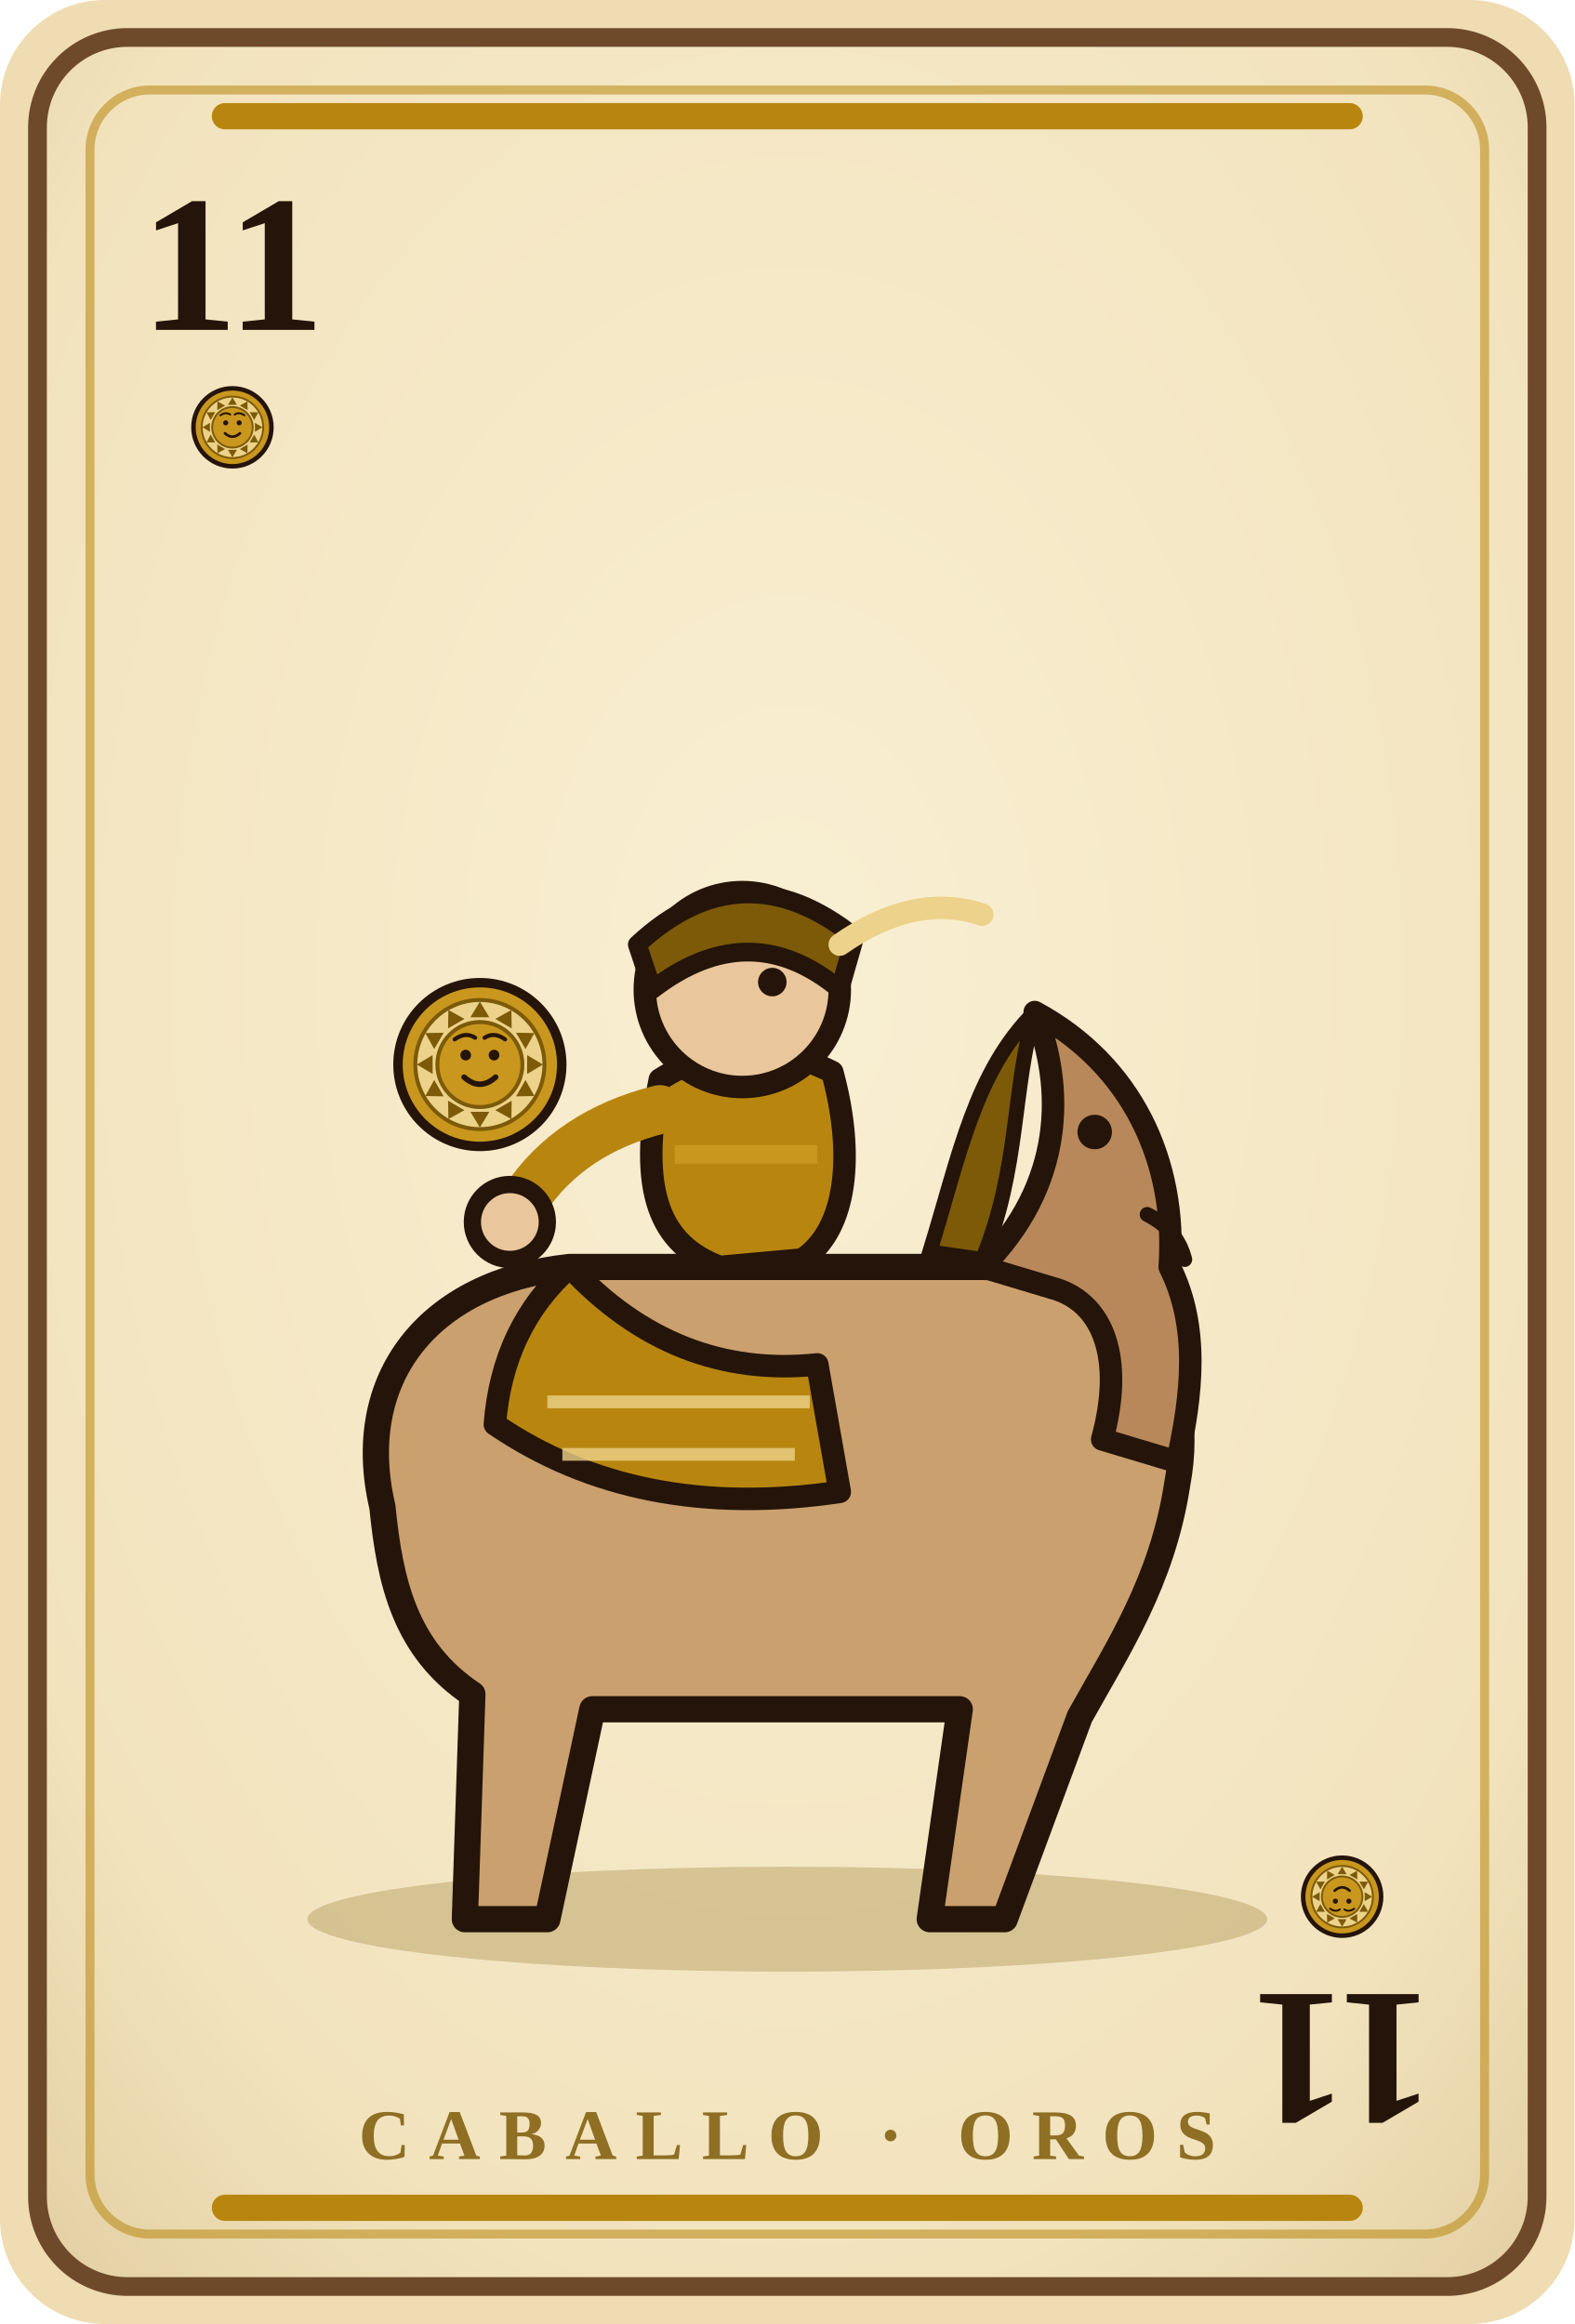
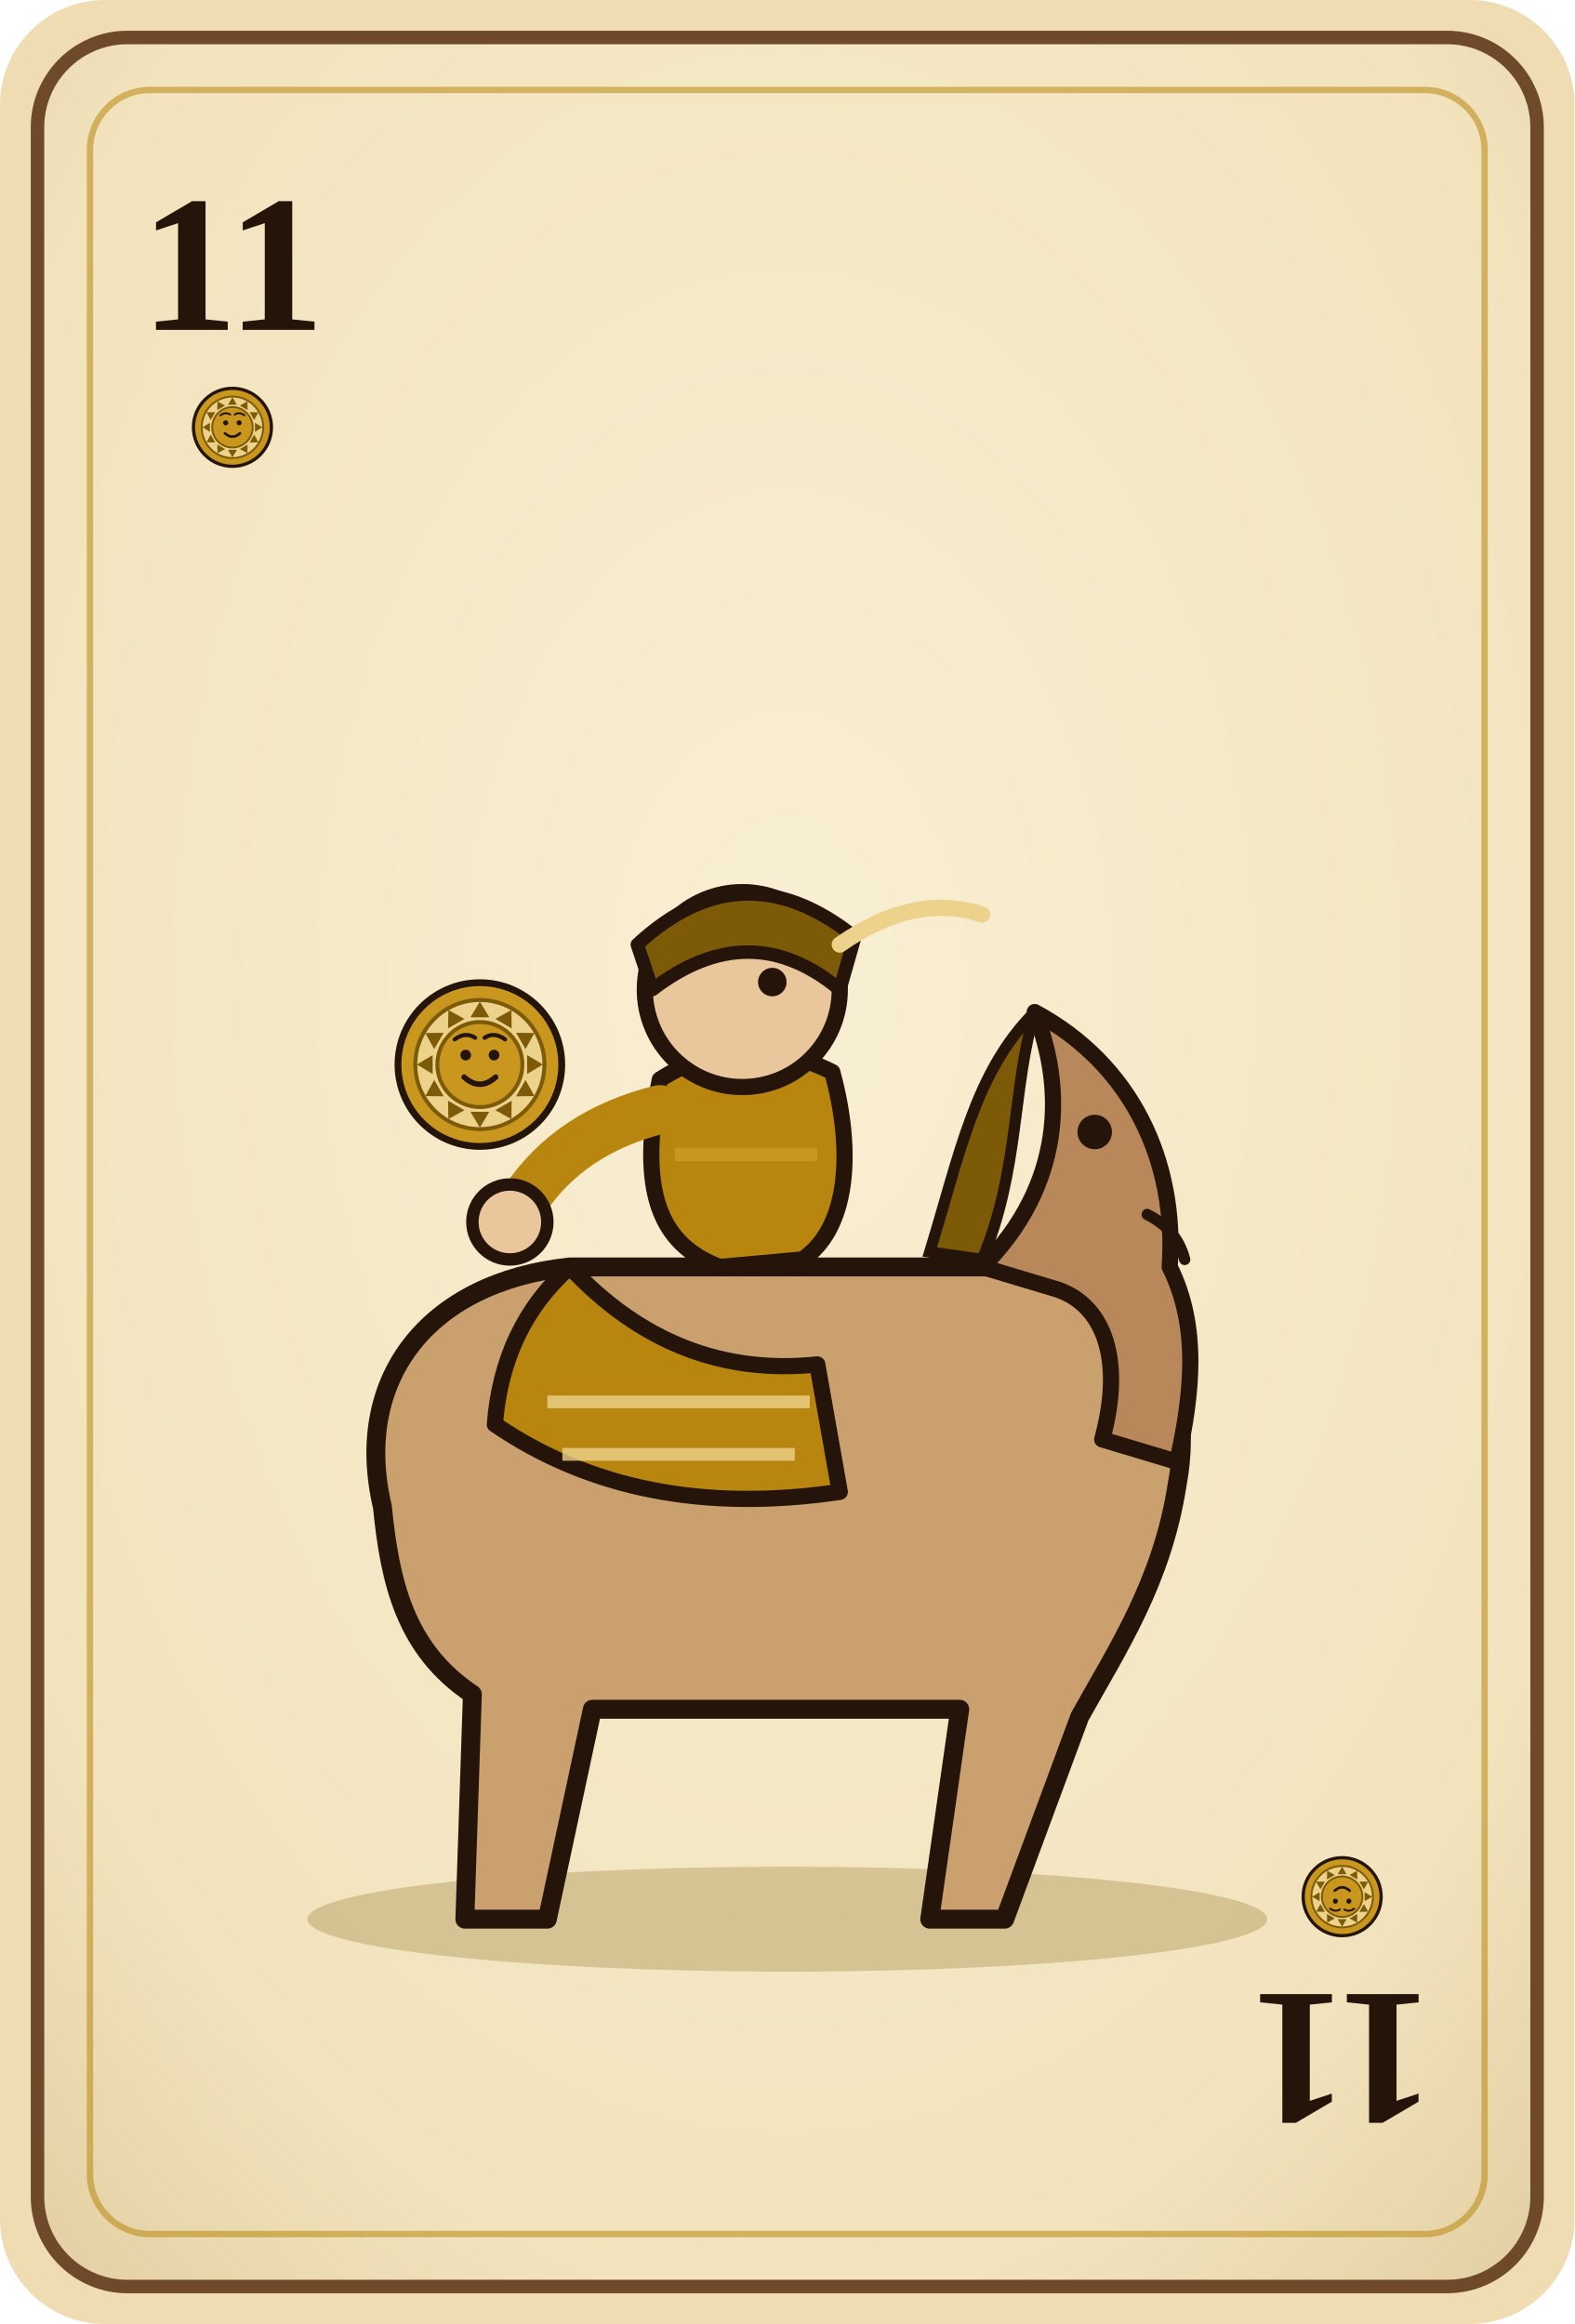
<svg xmlns="http://www.w3.org/2000/svg" width="420" height="620" viewBox="0 0 420 620" role="img" aria-label="11 de OROS">
  <defs>
    <radialGradient id="paper" cx="50%" cy="42%" r="75%">
      <stop offset="0%" stop-color="#f9efd3" />
      <stop offset="78%" stop-color="#f2e3bd" />
      <stop offset="100%" stop-color="#e4d0a4" />
    </radialGradient>
  </defs>
  <rect width="420" height="620" rx="28" fill="#efdcb2" />
-   <rect x="10" y="10" width="400" height="600" rx="24" fill="url(#paper)" stroke="#6e4a2b" stroke-width="5" />
-   <rect x="24" y="24" width="372" height="572" rx="16" fill="none" stroke="#b8860f" stroke-width="2.4" opacity="0.55" />
-   <path d="M60,31 H360 M60,589 H360" stroke="#b8860f" stroke-width="7" stroke-linecap="round" />
+   <rect x="10" y="10" width="400" height="600" rx="24" fill="url(#paper)" stroke="#6e4a2b" stroke-width="3.60" />
+   <rect x="24" y="24" width="372" height="572" rx="16" fill="none" stroke="#b8860f" stroke-width="1.7" opacity="0.55" />
  <g transform="translate(62 88) rotate(0)">
    <text x="0" y="0" text-anchor="middle" font-family="Georgia, 'Times New Roman', serif" font-size="52" font-weight="700" fill="#241409">11</text>
    <g transform="translate(0 26) rotate(0) scale(0.2)">
-       <circle r="52" fill="#c9971d" stroke="#241409" stroke-width="6" />
+       <circle r="52" fill="#c9971d" stroke="#241409" stroke-width="4.32" />
      <circle r="41" fill="#ecd28a" stroke="#7c5a08" stroke-width="2.5" />
      <path d="M0,-40 L6,-30 L-6,-30 Z" fill="#7c5a08" transform="rotate(0)" />
      <path d="M0,-40 L6,-30 L-6,-30 Z" fill="#7c5a08" transform="rotate(30)" />
      <path d="M0,-40 L6,-30 L-6,-30 Z" fill="#7c5a08" transform="rotate(60)" />
      <path d="M0,-40 L6,-30 L-6,-30 Z" fill="#7c5a08" transform="rotate(90)" />
      <path d="M0,-40 L6,-30 L-6,-30 Z" fill="#7c5a08" transform="rotate(120)" />
      <path d="M0,-40 L6,-30 L-6,-30 Z" fill="#7c5a08" transform="rotate(150)" />
      <path d="M0,-40 L6,-30 L-6,-30 Z" fill="#7c5a08" transform="rotate(180)" />
      <path d="M0,-40 L6,-30 L-6,-30 Z" fill="#7c5a08" transform="rotate(210)" />
      <path d="M0,-40 L6,-30 L-6,-30 Z" fill="#7c5a08" transform="rotate(240)" />
      <path d="M0,-40 L6,-30 L-6,-30 Z" fill="#7c5a08" transform="rotate(270)" />
      <path d="M0,-40 L6,-30 L-6,-30 Z" fill="#7c5a08" transform="rotate(300)" />
      <path d="M0,-40 L6,-30 L-6,-30 Z" fill="#7c5a08" transform="rotate(330)" />
      <circle r="27" fill="#c9971d" stroke="#7c5a08" stroke-width="2.5" />
      <circle cx="-9" cy="-6" r="3.4" fill="#241409" />
      <circle cx="9" cy="-6" r="3.4" fill="#241409" />
      <path d="M-10,8 Q0,17 10,8" fill="none" stroke="#241409" stroke-width="3.5" stroke-linecap="round" />
      <path d="M-16,-16 Q-9,-21 -3,-17 M3,-17 Q9,-21 16,-16" fill="none" stroke="#241409" stroke-width="2.6" stroke-linecap="round" />
    </g>
  </g>
  <g transform="translate(358 532) rotate(180)">
    <text x="0" y="0" text-anchor="middle" font-family="Georgia, 'Times New Roman', serif" font-size="52" font-weight="700" fill="#241409">11</text>
    <g transform="translate(0 26) rotate(0) scale(0.2)">
-       <circle r="52" fill="#c9971d" stroke="#241409" stroke-width="6" />
+       <circle r="52" fill="#c9971d" stroke="#241409" stroke-width="4.32" />
      <circle r="41" fill="#ecd28a" stroke="#7c5a08" stroke-width="2.5" />
      <path d="M0,-40 L6,-30 L-6,-30 Z" fill="#7c5a08" transform="rotate(0)" />
      <path d="M0,-40 L6,-30 L-6,-30 Z" fill="#7c5a08" transform="rotate(30)" />
      <path d="M0,-40 L6,-30 L-6,-30 Z" fill="#7c5a08" transform="rotate(60)" />
      <path d="M0,-40 L6,-30 L-6,-30 Z" fill="#7c5a08" transform="rotate(90)" />
      <path d="M0,-40 L6,-30 L-6,-30 Z" fill="#7c5a08" transform="rotate(120)" />
      <path d="M0,-40 L6,-30 L-6,-30 Z" fill="#7c5a08" transform="rotate(150)" />
      <path d="M0,-40 L6,-30 L-6,-30 Z" fill="#7c5a08" transform="rotate(180)" />
      <path d="M0,-40 L6,-30 L-6,-30 Z" fill="#7c5a08" transform="rotate(210)" />
      <path d="M0,-40 L6,-30 L-6,-30 Z" fill="#7c5a08" transform="rotate(240)" />
      <path d="M0,-40 L6,-30 L-6,-30 Z" fill="#7c5a08" transform="rotate(270)" />
      <path d="M0,-40 L6,-30 L-6,-30 Z" fill="#7c5a08" transform="rotate(300)" />
      <path d="M0,-40 L6,-30 L-6,-30 Z" fill="#7c5a08" transform="rotate(330)" />
      <circle r="27" fill="#c9971d" stroke="#7c5a08" stroke-width="2.5" />
      <circle cx="-9" cy="-6" r="3.4" fill="#241409" />
      <circle cx="9" cy="-6" r="3.4" fill="#241409" />
      <path d="M-10,8 Q0,17 10,8" fill="none" stroke="#241409" stroke-width="3.5" stroke-linecap="round" />
      <path d="M-16,-16 Q-9,-21 -3,-17 M3,-17 Q9,-21 16,-16" fill="none" stroke="#241409" stroke-width="2.6" stroke-linecap="round" />
    </g>
  </g>
-   <text x="210" y="576" text-anchor="middle" font-family="Georgia, 'Times New Roman', serif" font-size="19" font-weight="700" letter-spacing="5" fill="#7c5a08" opacity="0.85">CABALLO · OROS</text>
  <g transform="translate(210 348)">
    <ellipse cx="0" cy="164" rx="128" ry="14" fill="#7c5a08" opacity="0.25" />
-     <path d="M-108,54 C-116,20 -96,-6 -58,-10 L52,-10 C92,-10 110,16 104,48 C100,74 88,92 78,110 L58,164 L38,164 L46,108 L-52,108 L-64,164 L-86,164 L-84,104 C-102,92 -106,74 -108,54 Z" fill="#caa06e" stroke="#241409" stroke-width="7" stroke-linejoin="round" />
-     <path d="M52,-10 C74,-32 74,-58 66,-78 C92,-64 104,-38 102,-10 C110,6 108,24 104,42 L84,36 C90,14 84,0 72,-4 Z" fill="#b9885a" stroke="#241409" stroke-width="6" stroke-linejoin="round" />
-     <path d="M66,-78 C60,-58 62,-36 52,-12 L38,-14 C46,-40 50,-62 66,-78 Z" fill="#7c5a08" stroke="#241409" stroke-width="4" />
+     <path d="M-108,54 C-116,20 -96,-6 -58,-10 L52,-10 C92,-10 110,16 104,48 C100,74 88,92 78,110 L58,164 L38,164 L46,108 L-52,108 L-64,164 L-86,164 L-84,104 C-102,92 -106,74 -108,54 Z" fill="#caa06e" stroke="#241409" stroke-width="5.04" stroke-linejoin="round" />
+     <path d="M52,-10 C74,-32 74,-58 66,-78 C92,-64 104,-38 102,-10 C110,6 108,24 104,42 L84,36 C90,14 84,0 72,-4 Z" fill="#b9885a" stroke="#241409" stroke-width="4.32" stroke-linejoin="round" />
+     <path d="M66,-78 C60,-58 62,-36 52,-12 L38,-14 C46,-40 50,-62 66,-78 Z" fill="#7c5a08" stroke="#241409" stroke-width="3" />
    <circle cx="82" cy="-46" r="4.6" fill="#241409" />
-     <path d="M96,-24 Q104,-20 106,-12" fill="none" stroke="#241409" stroke-width="4" stroke-linecap="round" />
-     <path d="M-58,-10 Q-30,20 8,16 L14,50 Q-40,58 -78,32 Q-76,6 -58,-10 Z" fill="#b8860f" stroke="#241409" stroke-width="6" stroke-linejoin="round" />
+     <path d="M96,-24 Q104,-20 106,-12" fill="none" stroke="#241409" stroke-width="3" stroke-linecap="round" />
+     <path d="M-58,-10 Q-30,20 8,16 L14,50 Q-40,58 -78,32 Q-76,6 -58,-10 Z" fill="#b8860f" stroke="#241409" stroke-width="4.32" stroke-linejoin="round" />
    <path d="M-64,26 H6 M-60,40 H2" stroke="#ecd28a" stroke-width="3.4" opacity="0.8" />
-     <path d="M-34,-60 C-40,-30 -34,-16 -18,-10 L4,-12 C16,-20 18,-40 12,-62 Q-12,-74 -34,-60 Z" fill="#b8860f" stroke="#241409" stroke-width="6" stroke-linejoin="round" />
-     <path d="M-30,-40 H8" stroke="#c9971d" stroke-width="5" />
-     <circle cx="-12" cy="-84" r="26" fill="#e9c69c" stroke="#241409" stroke-width="6" />
+     <path d="M-34,-60 C-40,-30 -34,-16 -18,-10 L4,-12 C16,-20 18,-40 12,-62 Q-12,-74 -34,-60 Z" fill="#b8860f" stroke="#241409" stroke-width="4.32" stroke-linejoin="round" />
+     <path d="M-30,-40 H8" stroke="#c9971d" stroke-width="3.60" />
+     <circle cx="-12" cy="-84" r="26" fill="#e9c69c" stroke="#241409" stroke-width="4.32" />
    <circle cx="-4" cy="-86" r="3.8" fill="#241409" />
-     <path d="M-40,-96 Q-12,-122 18,-98 L14,-84 Q-10,-104 -36,-84 Z" fill="#7c5a08" stroke="#241409" stroke-width="5" stroke-linejoin="round" />
-     <path d="M14,-96 Q34,-110 52,-104" fill="none" stroke="#ecd28a" stroke-width="6" stroke-linecap="round" />
+     <path d="M-40,-96 Q-12,-122 18,-98 L14,-84 Q-10,-104 -36,-84 Z" fill="#7c5a08" stroke="#241409" stroke-width="3.60" stroke-linejoin="round" />
+     <path d="M14,-96 Q34,-110 52,-104" fill="none" stroke="#ecd28a" stroke-width="4.32" stroke-linecap="round" />
    <path d="M-34,-52 Q-58,-46 -70,-28" fill="none" stroke="#b8860f" stroke-width="13" stroke-linecap="round" />
-     <circle cx="-74" cy="-22" r="10" fill="#e9c69c" stroke="#241409" stroke-width="4.6" />
+     <circle cx="-74" cy="-22" r="10" fill="#e9c69c" stroke="#241409" stroke-width="3.31" />
    <g transform="translate(-82 -64) rotate(0) scale(0.42)">
-       <circle r="52" fill="#c9971d" stroke="#241409" stroke-width="6" />
+       <circle r="52" fill="#c9971d" stroke="#241409" stroke-width="4.32" />
      <circle r="41" fill="#ecd28a" stroke="#7c5a08" stroke-width="2.5" />
      <path d="M0,-40 L6,-30 L-6,-30 Z" fill="#7c5a08" transform="rotate(0)" />
      <path d="M0,-40 L6,-30 L-6,-30 Z" fill="#7c5a08" transform="rotate(30)" />
      <path d="M0,-40 L6,-30 L-6,-30 Z" fill="#7c5a08" transform="rotate(60)" />
      <path d="M0,-40 L6,-30 L-6,-30 Z" fill="#7c5a08" transform="rotate(90)" />
      <path d="M0,-40 L6,-30 L-6,-30 Z" fill="#7c5a08" transform="rotate(120)" />
      <path d="M0,-40 L6,-30 L-6,-30 Z" fill="#7c5a08" transform="rotate(150)" />
      <path d="M0,-40 L6,-30 L-6,-30 Z" fill="#7c5a08" transform="rotate(180)" />
      <path d="M0,-40 L6,-30 L-6,-30 Z" fill="#7c5a08" transform="rotate(210)" />
      <path d="M0,-40 L6,-30 L-6,-30 Z" fill="#7c5a08" transform="rotate(240)" />
      <path d="M0,-40 L6,-30 L-6,-30 Z" fill="#7c5a08" transform="rotate(270)" />
      <path d="M0,-40 L6,-30 L-6,-30 Z" fill="#7c5a08" transform="rotate(300)" />
      <path d="M0,-40 L6,-30 L-6,-30 Z" fill="#7c5a08" transform="rotate(330)" />
      <circle r="27" fill="#c9971d" stroke="#7c5a08" stroke-width="2.5" />
      <circle cx="-9" cy="-6" r="3.4" fill="#241409" />
      <circle cx="9" cy="-6" r="3.4" fill="#241409" />
      <path d="M-10,8 Q0,17 10,8" fill="none" stroke="#241409" stroke-width="3.5" stroke-linecap="round" />
      <path d="M-16,-16 Q-9,-21 -3,-17 M3,-17 Q9,-21 16,-16" fill="none" stroke="#241409" stroke-width="2.6" stroke-linecap="round" />
    </g>
  </g>
</svg>
